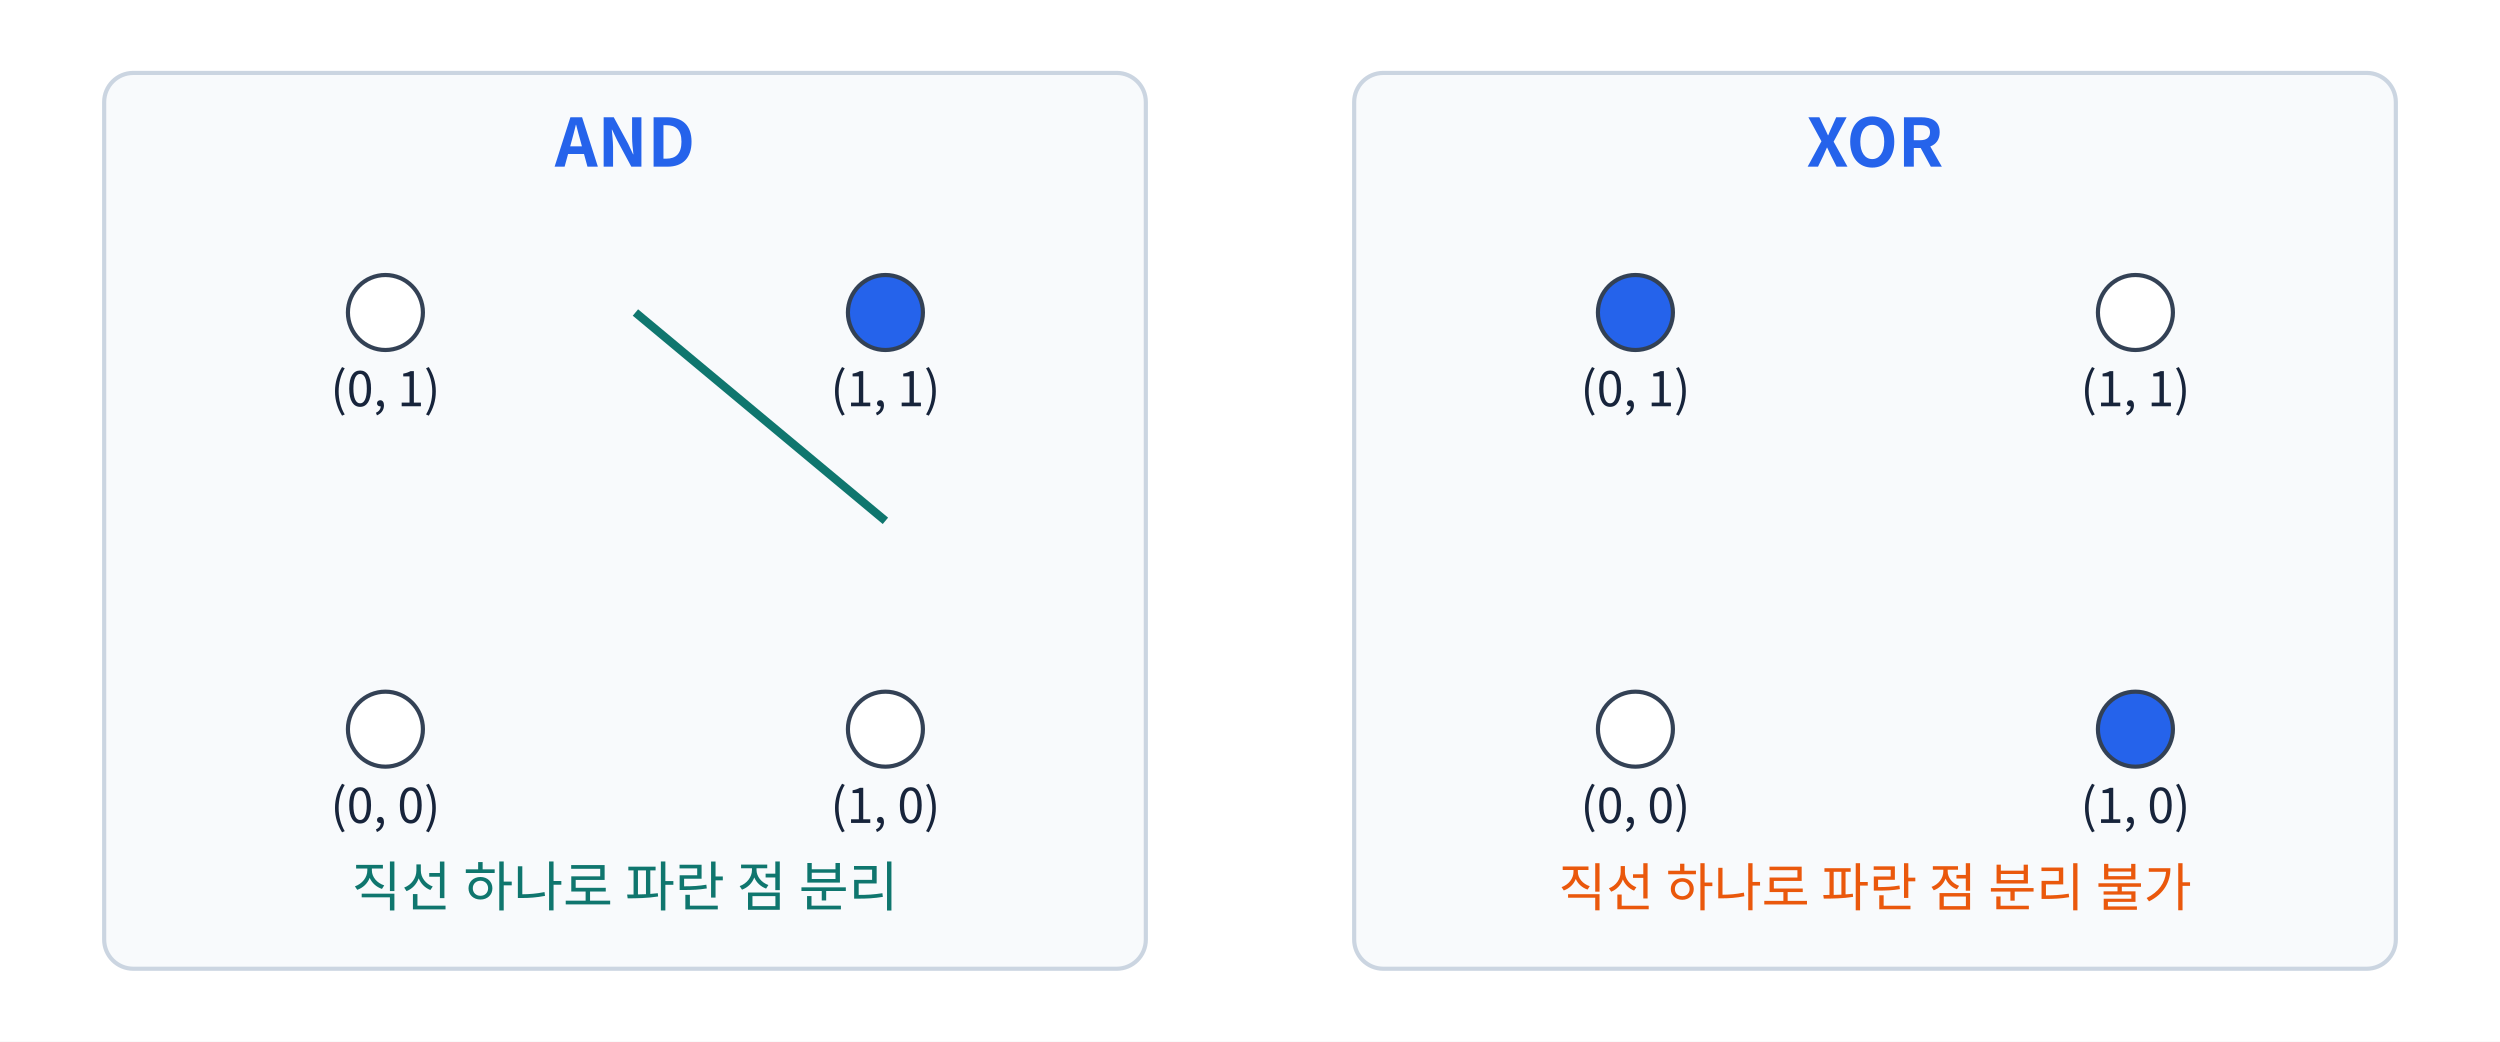
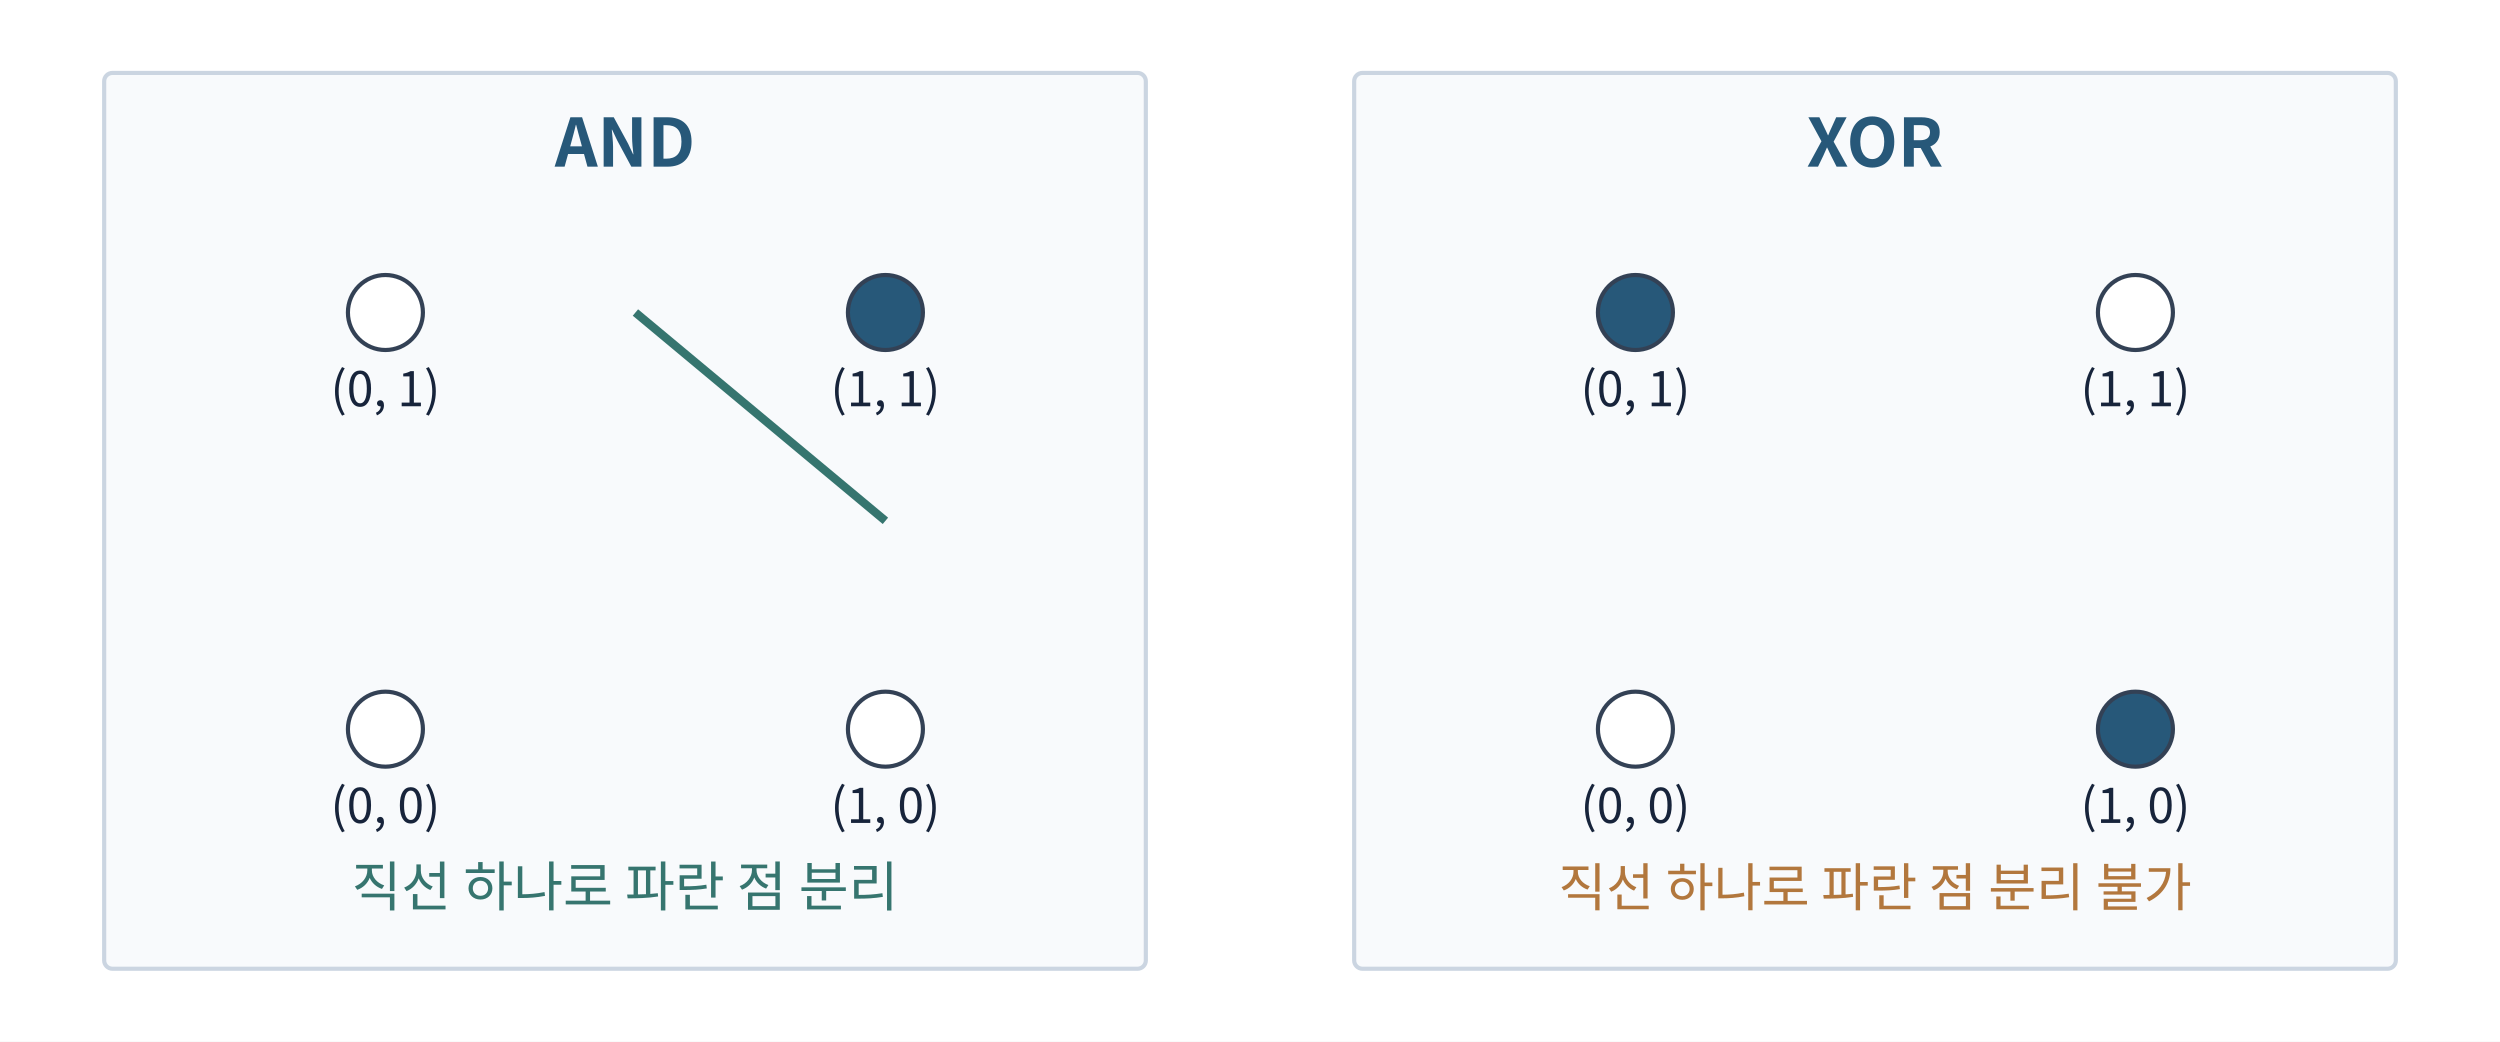
<svg xmlns="http://www.w3.org/2000/svg" viewBox="0 0 1200 500" font-family="'Noto Sans CJK KR', 'Malgun Gothic', sans-serif">
  <defs>
-     <marker id="arrow-2563eb" markerWidth="8" markerHeight="8" refX="7" refY="4" orient="auto">
-       <path d="M0 0 L8 4 L0 8Z" fill="#2563eb" />
+     <marker id="arrow-275879" markerWidth="8" markerHeight="8" refX="7" refY="4" orient="auto">
+       <path d="M0 0 L8 4 L0 8Z" fill="#275879" />
    </marker>
-     <marker id="arrow-0f766e" markerWidth="8" markerHeight="8" refX="7" refY="4" orient="auto">
-       <path d="M0 0 L8 4 L0 8Z" fill="#0f766e" />
+     <marker id="arrow-36756f" markerWidth="8" markerHeight="8" refX="7" refY="4" orient="auto">
+       <path d="M0 0 L8 4 L0 8Z" fill="#36756f" />
    </marker>
-     <marker id="arrow-ea580c" markerWidth="8" markerHeight="8" refX="7" refY="4" orient="auto">
-       <path d="M0 0 L8 4 L0 8Z" fill="#ea580c" />
+     <marker id="arrow-b2773d" markerWidth="8" markerHeight="8" refX="7" refY="4" orient="auto">
+       <path d="M0 0 L8 4 L0 8Z" fill="#b2773d" />
    </marker>
    <marker id="arrow-64748b" markerWidth="8" markerHeight="8" refX="7" refY="4" orient="auto">
      <path d="M0 0 L8 4 L0 8Z" fill="#64748b" />
    </marker>
  </defs>
  <rect width="1200" height="500" fill="white" />
-   <rect x="50" y="35" width="500" height="430" rx="14" fill="#f8fafc" stroke="#cbd5e1" stroke-width="2" />
-   <text x="300" y="80" font-size="32" fill="#2563eb" text-anchor="middle" font-weight="700">AND</text>
+   <rect x="50" y="35" width="500" height="430" rx="4" fill="#f8fafc" stroke="#cbd5e1" stroke-width="2" />
+   <text x="300" y="80" font-size="32" fill="#275879" text-anchor="middle" font-weight="700">AND</text>
  <circle cx="185" cy="350" r="18" fill="white" stroke="#334155" stroke-width="2" />
  <text x="185" y="395" font-size="23" fill="#17243b" text-anchor="middle" font-weight="400">(0, 0)</text>
  <circle cx="185" cy="150" r="18" fill="white" stroke="#334155" stroke-width="2" />
  <text x="185" y="195" font-size="23" fill="#17243b" text-anchor="middle" font-weight="400">(0, 1)</text>
  <circle cx="425" cy="350" r="18" fill="white" stroke="#334155" stroke-width="2" />
  <text x="425" y="395" font-size="23" fill="#17243b" text-anchor="middle" font-weight="400">(1, 0)</text>
-   <circle cx="425" cy="150" r="18" fill="#2563eb" stroke="#334155" stroke-width="2" />
+   <circle cx="425" cy="150" r="18" fill="#275879" stroke="#334155" stroke-width="2" />
  <text x="425" y="195" font-size="23" fill="#17243b" text-anchor="middle" font-weight="400">(1, 1)</text>
-   <path d="M305 150 L425 250" stroke="#0f766e" stroke-width="4" />
-   <text x="300" y="435" font-size="26" fill="#0f766e" text-anchor="middle" font-weight="400">직선 하나로 파란 점 분리</text>
-   <rect x="650" y="35" width="500" height="430" rx="14" fill="#f8fafc" stroke="#cbd5e1" stroke-width="2" />
-   <text x="900" y="80" font-size="32" fill="#2563eb" text-anchor="middle" font-weight="700">XOR</text>
+   <path d="M305 150 L425 250" stroke="#36756f" stroke-width="4" />
+   <text x="300" y="435" font-size="26" fill="#36756f" text-anchor="middle" font-weight="400">직선 하나로 파란 점 분리</text>
+   <rect x="650" y="35" width="500" height="430" rx="4" fill="#f8fafc" stroke="#cbd5e1" stroke-width="2" />
+   <text x="900" y="80" font-size="32" fill="#275879" text-anchor="middle" font-weight="700">XOR</text>
  <circle cx="785" cy="350" r="18" fill="white" stroke="#334155" stroke-width="2" />
  <text x="785" y="395" font-size="23" fill="#17243b" text-anchor="middle" font-weight="400">(0, 0)</text>
-   <circle cx="785" cy="150" r="18" fill="#2563eb" stroke="#334155" stroke-width="2" />
+   <circle cx="785" cy="150" r="18" fill="#275879" stroke="#334155" stroke-width="2" />
  <text x="785" y="195" font-size="23" fill="#17243b" text-anchor="middle" font-weight="400">(0, 1)</text>
-   <circle cx="1025" cy="350" r="18" fill="#2563eb" stroke="#334155" stroke-width="2" />
+   <circle cx="1025" cy="350" r="18" fill="#275879" stroke="#334155" stroke-width="2" />
  <text x="1025" y="395" font-size="23" fill="#17243b" text-anchor="middle" font-weight="400">(1, 0)</text>
  <circle cx="1025" cy="150" r="18" fill="white" stroke="#334155" stroke-width="2" />
  <text x="1025" y="195" font-size="23" fill="#17243b" text-anchor="middle" font-weight="400">(1, 1)</text>
-   <text x="900" y="435" font-size="25" fill="#ea580c" text-anchor="middle" font-weight="400">직선 하나로 파란 점 분리 불가</text>
+   <text x="900" y="435" font-size="25" fill="#b2773d" text-anchor="middle" font-weight="400">직선 하나로 파란 점 분리 불가</text>
</svg>
